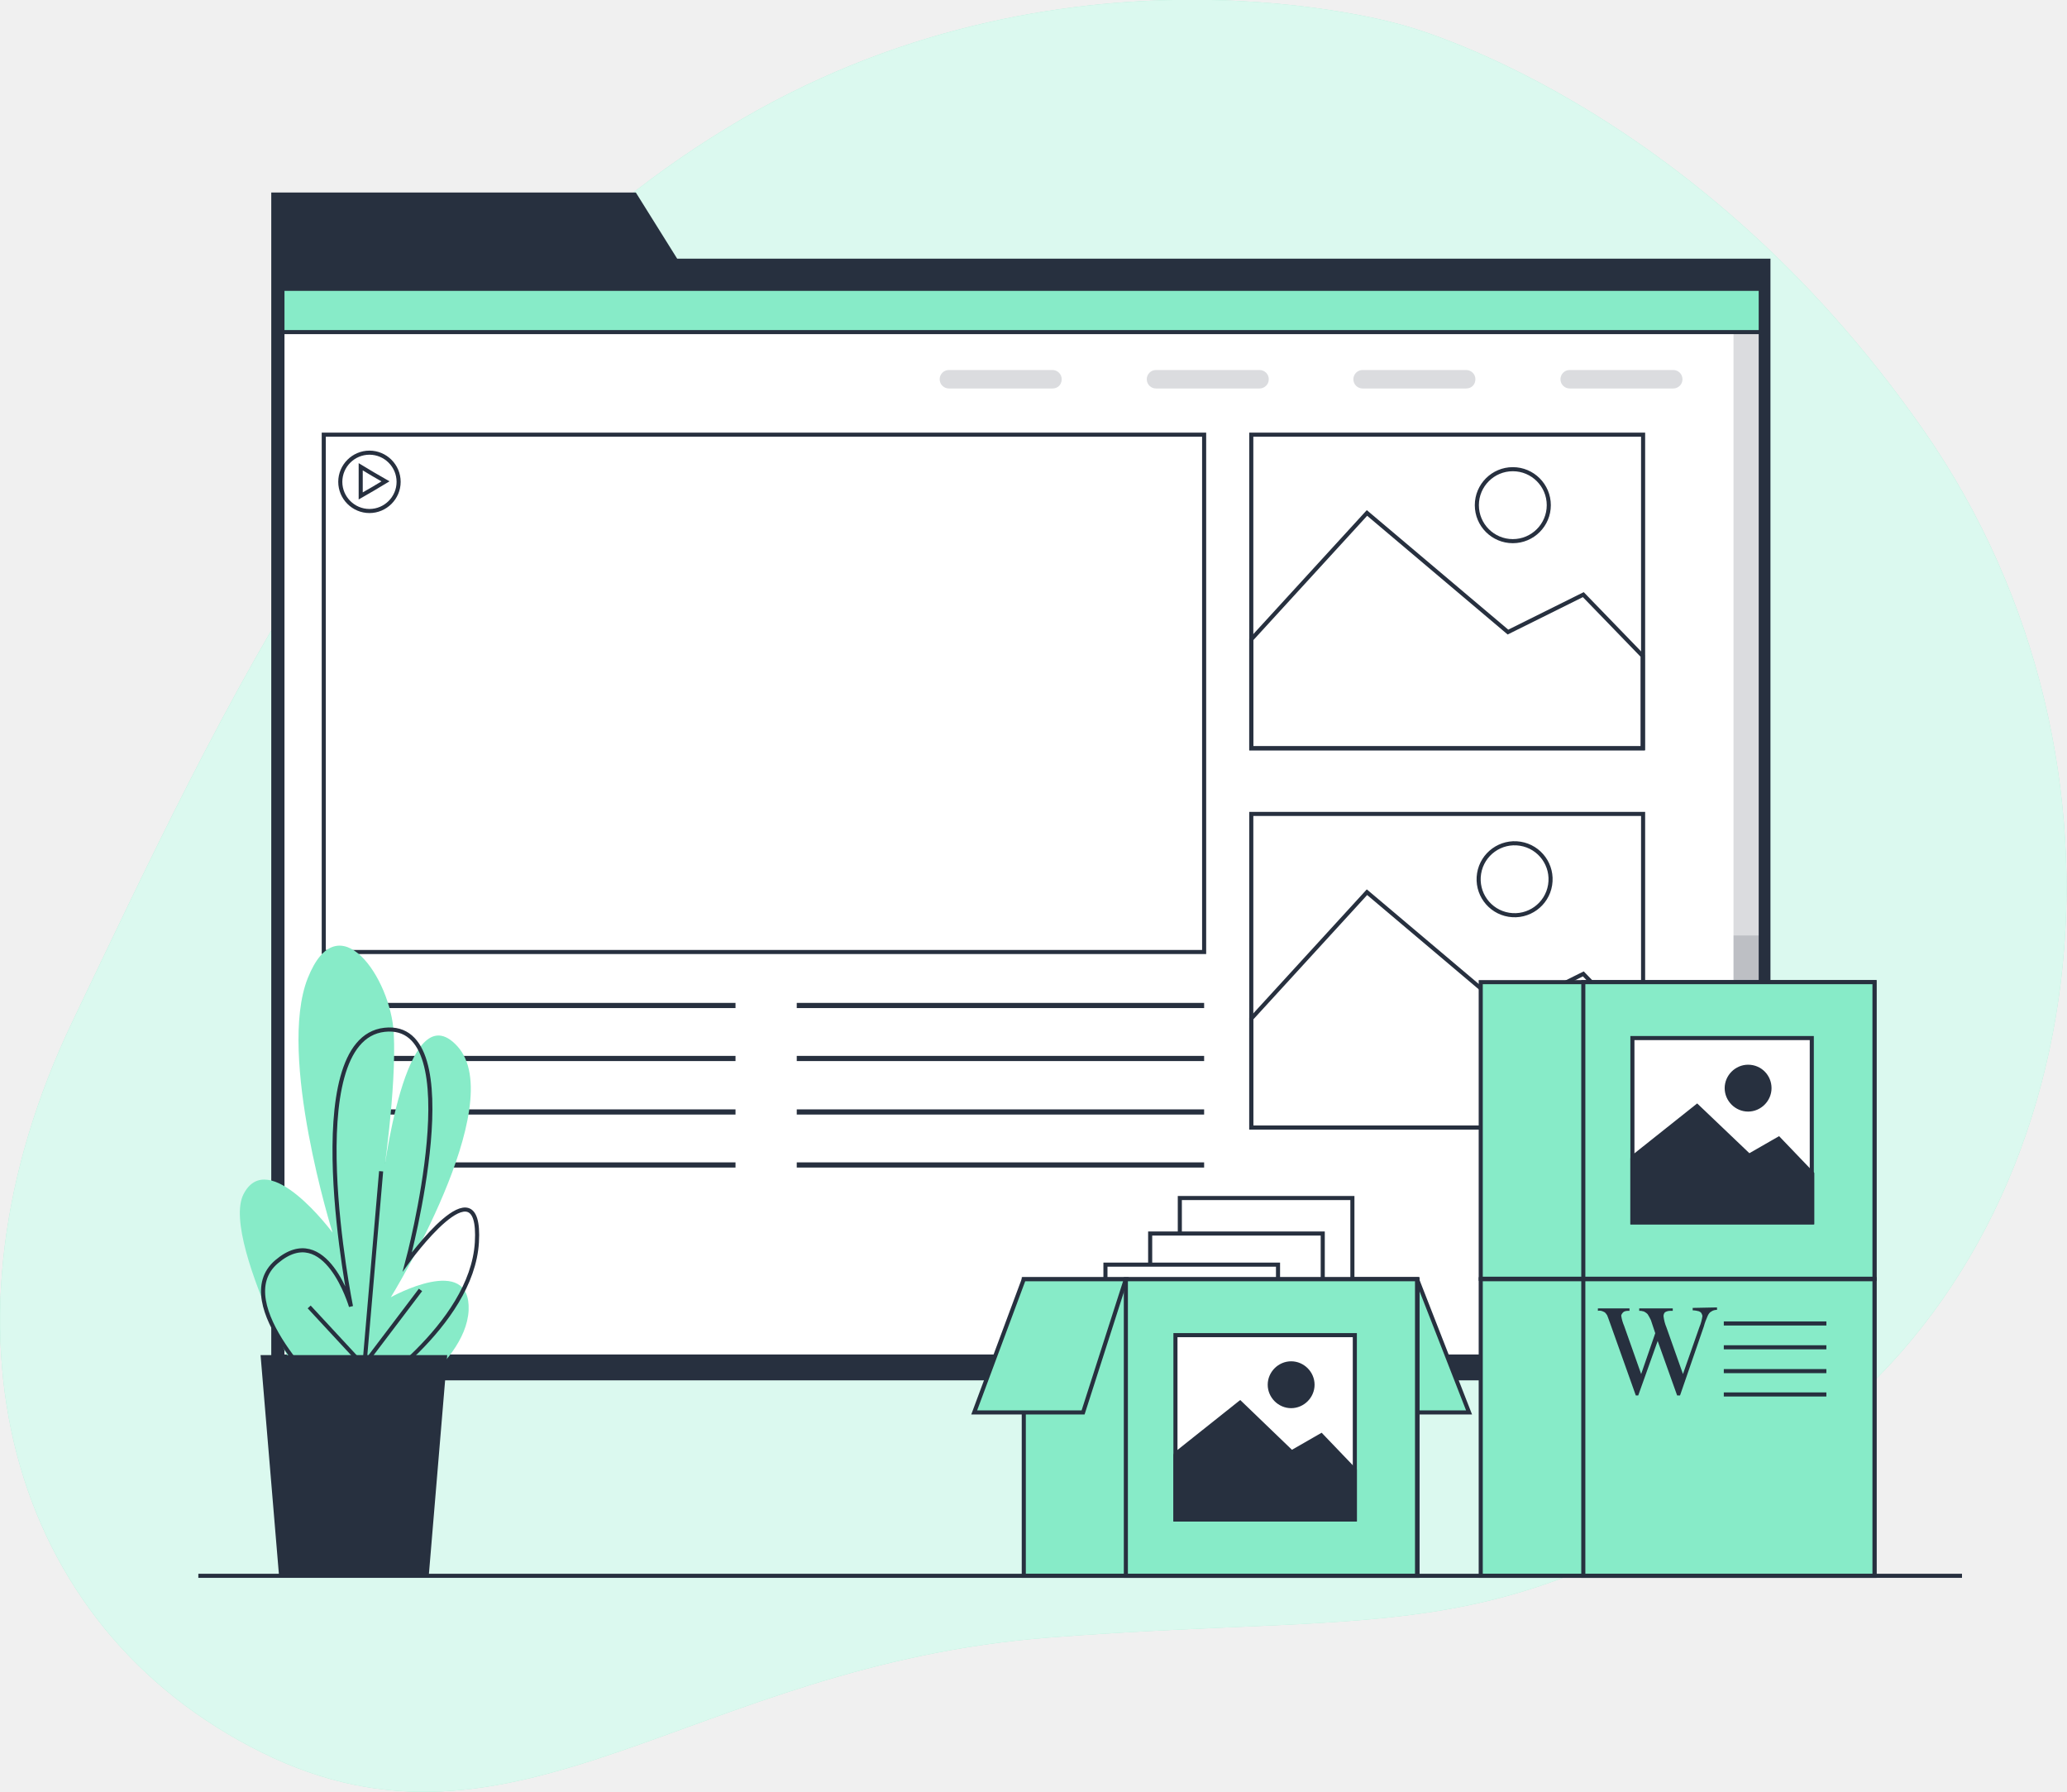
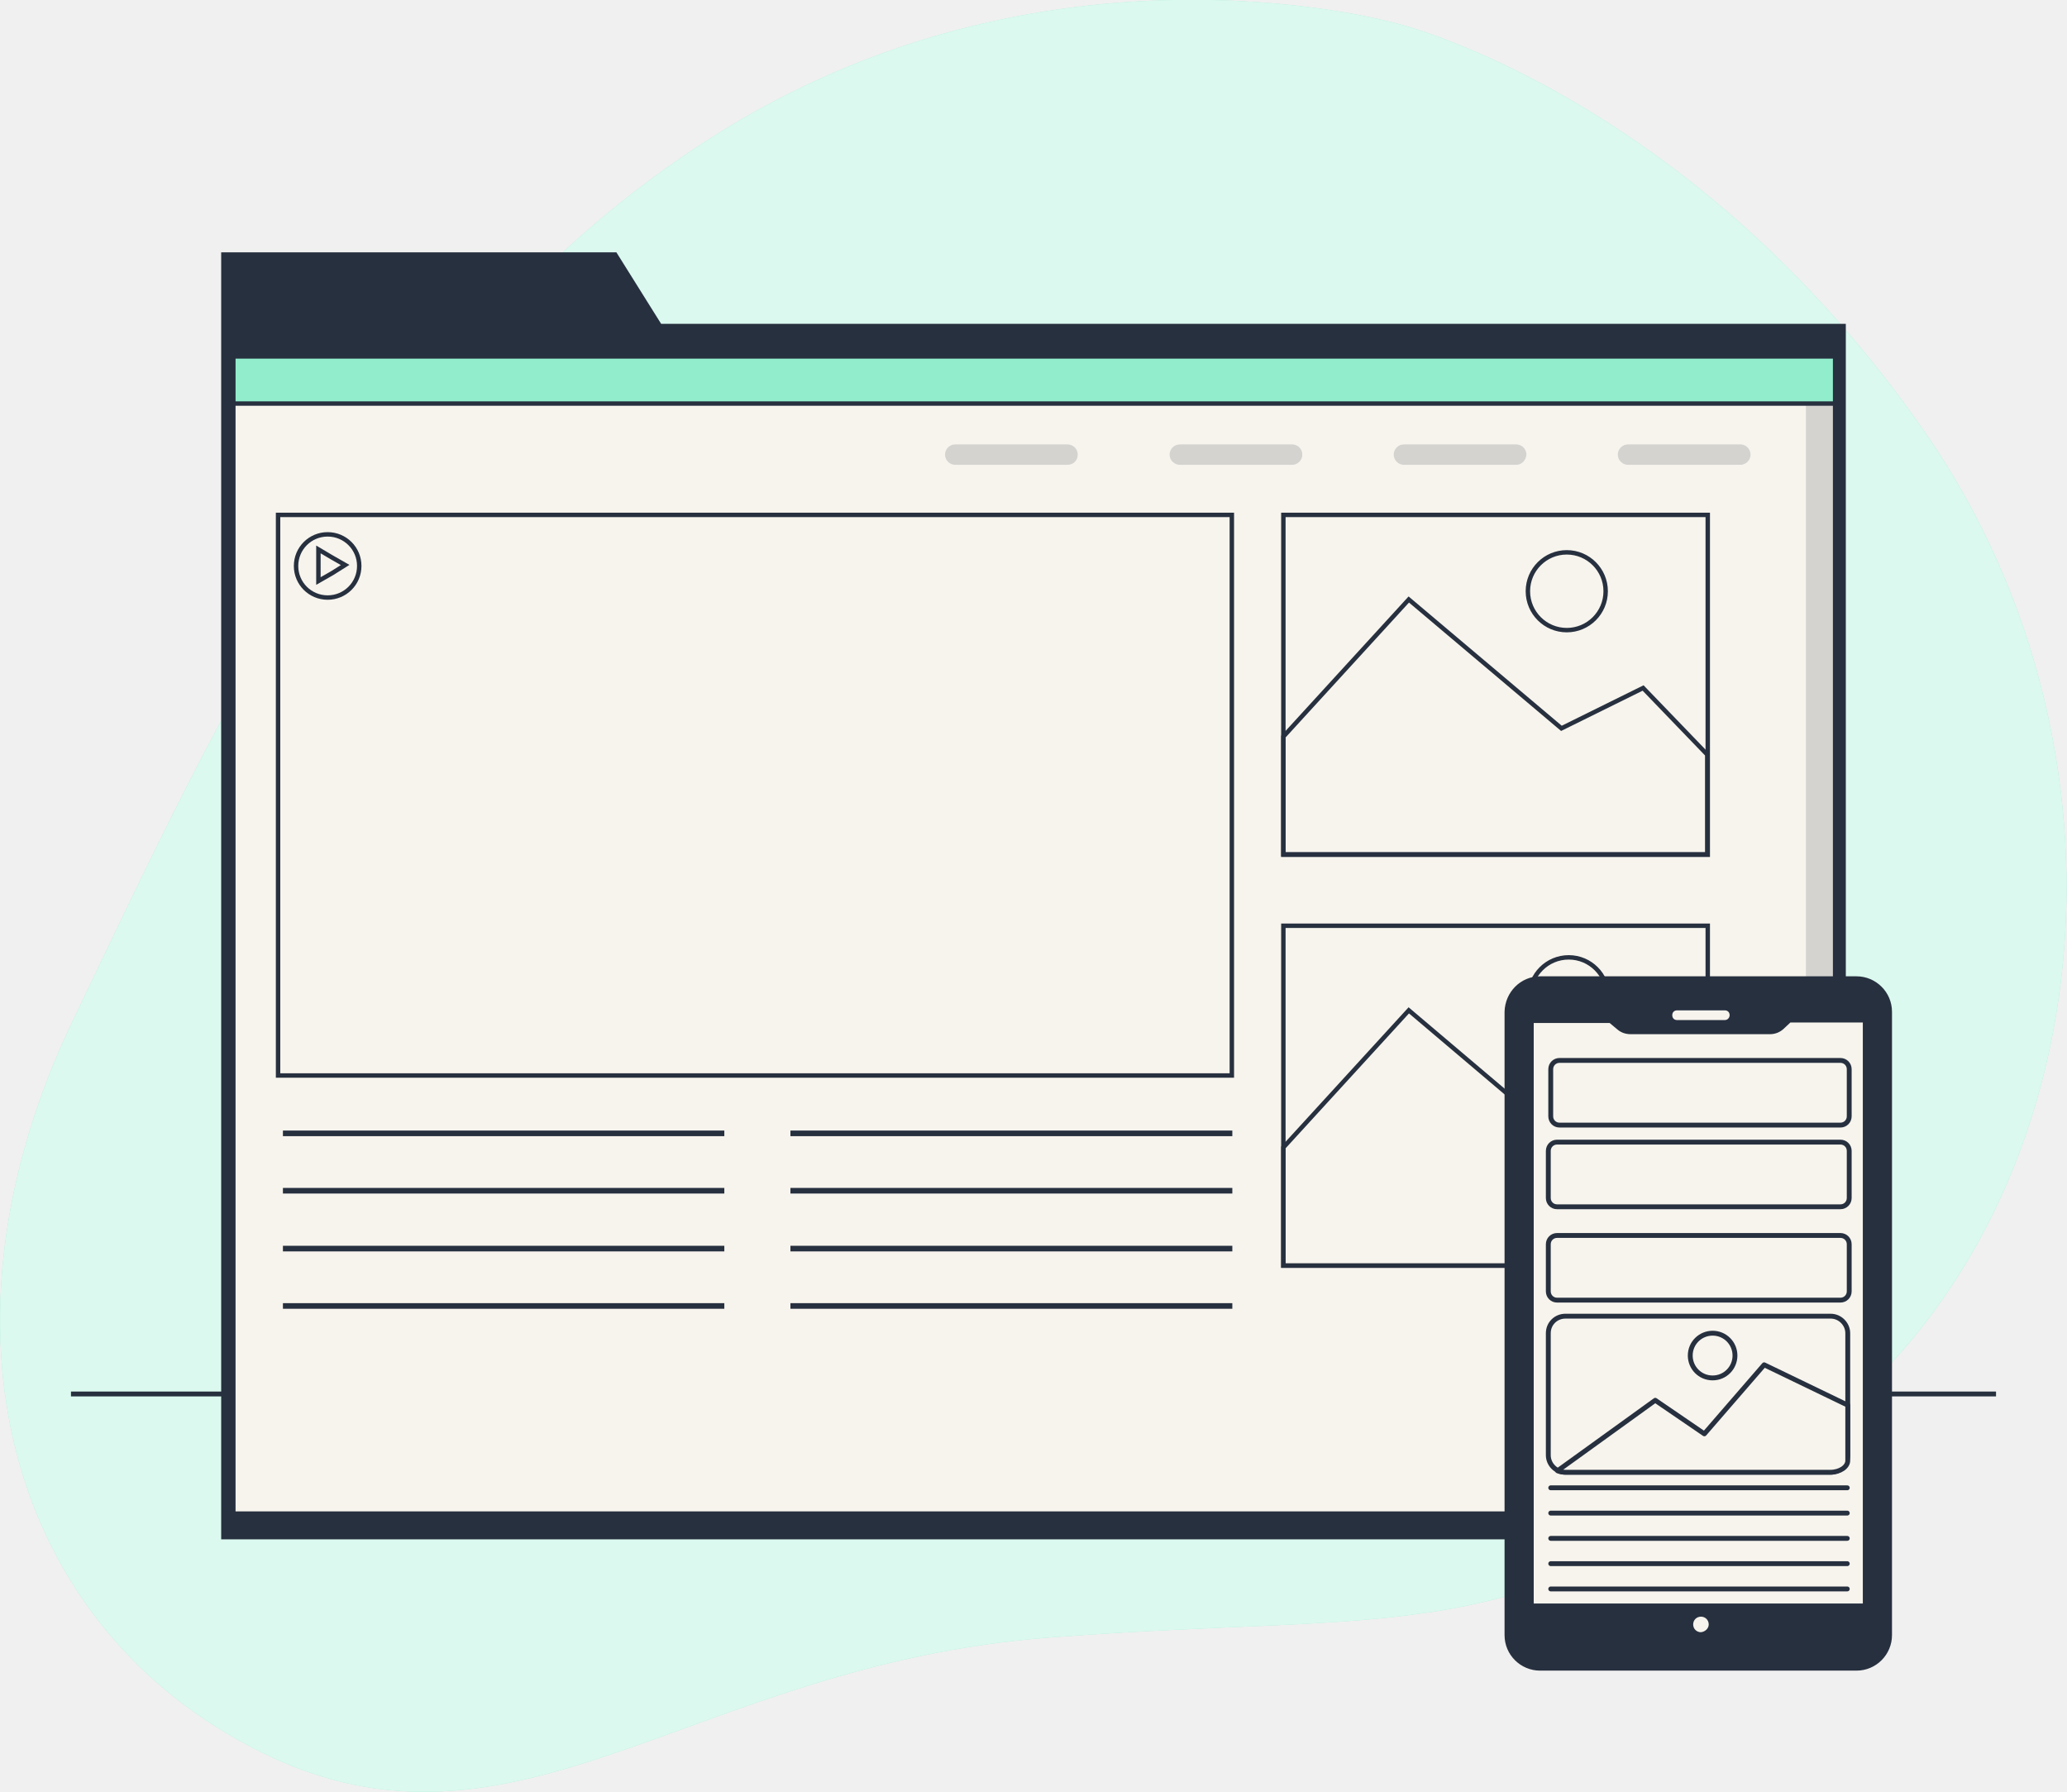
<svg xmlns="http://www.w3.org/2000/svg" xmlns:xlink="http://www.w3.org/1999/xlink" version="1.1" id="Camada_1" x="0px" y="0px" viewBox="0 0 425.2 368.5" style="enable-background:new 0 0 425.2 368.5;" xml:space="preserve">
  <style type="text/css">
	.st0{fill:#87EBC8;}
- 	.st1{opacity:0.7;fill:#FFFFFF;enable-background:new    ;}
- 	.st2{fill:#27303F;}
- 	.st3{fill:#FFFFFF;}
- 	.st4{clip-path:url(#SVGID_2_);}
- 	.st5{opacity:0.17;fill:#27303F;enable-background:new    ;}
- 	.st6{fill:#87EBC8;stroke:#27303F;stroke-width:0.84;stroke-miterlimit:10;}
- 	.st7{fill:none;stroke:#27303F;stroke-width:0.84;stroke-linecap:round;stroke-linejoin:round;}
- 	.st8{opacity:0.17;}
- 	.st9{fill:none;stroke:#27303F;stroke-width:0.84;stroke-miterlimit:10;}
- 	.st10{fill:none;stroke:#27303F;stroke-width:1.066;stroke-miterlimit:10;}
- 	.st11{fill:#FFFFFF;stroke:#27303F;stroke-width:0.84;stroke-miterlimit:10;}
- 	.st12{fill:#27303F;stroke:#27303F;stroke-width:0.84;stroke-miterlimit:10;}
+ 	.st1{opacity:0.7;enable-background:new    ;}
+ 	.st2{fill:#FFFFFF;}
+ 	.st3{fill:none;stroke:#27303F;stroke-width:0.84;stroke-miterlimit:10;}
+ 	.st4{fill:#27303F;}
+ 	.st5{fill:none;stroke:#27303F;stroke-miterlimit:10;}
+ 	.st6{fill:#F7F4ED;}
+ 	.st7{clip-path:url(#SVGID_2_);}
+ 	.st8{opacity:0.17;fill:#27303F;enable-background:new    ;}
+ 	.st9{fill:#91EDCC;stroke:#27303F;stroke-width:0.91;stroke-miterlimit:10;}
+ 	.st10{fill:none;stroke:#27303F;stroke-width:0.91;stroke-linecap:round;stroke-linejoin:round;}
+ 	.st11{opacity:0.17;}
+ 	.st12{fill:none;stroke:#27303F;stroke-width:0.91;stroke-miterlimit:10;}
+ 	.st13{fill:none;stroke:#27303F;stroke-width:1.155;stroke-miterlimit:10;}
+ 	.st14{fill:#27303F;stroke:#27303F;stroke-miterlimit:10;}
+ 	.st15{fill:#F7F4ED;stroke:#27303F;stroke-linecap:round;stroke-linejoin:round;}
+ 	.st16{fill:none;stroke:#27303F;stroke-linecap:round;stroke-linejoin:round;}
</style>
  <g id="freepik--background-simple--inject-67">
-     <path class="st0" d="M288.3,5.1c0,0-69.9-20.8-138.9,21.3S45.2,146.9,15,209.9S1.5,334.5,53.8,360.4   c52.3,25.9,88.3-17.9,161.9-23.6c73.6-5.7,93.4,3.6,154.7-40s73-139.9,25.3-208.3S288.3,5.1,288.3,5.1z" />
-     <path class="st1" d="M288.3,5.1c0,0-69.9-20.8-138.9,21.3S45.2,146.9,15,209.9S1.5,334.5,53.8,360.4   c52.3,25.9,88.3-17.9,161.9-23.6c73.6-5.7,93.4,3.6,154.7-40s73-139.9,25.3-208.3S288.3,5.1,288.3,5.1z" />
+     <path class="st0" d="M288.3,5.1c0,0-69.9-20.8-138.9,21.3S45.2,146.9,15,209.9S1.5,334.5,53.8,360.4s88.3-17.9,161.9-23.6   s93.4,3.6,154.7-40s73-139.9,25.3-208.3S288.3,5.1,288.3,5.1z" />
  </g>
+   <g id="freepik--background-simple--inject-67_1_" class="st1">
+     <path class="st2" d="M288.3,5.1c0,0-69.9-20.8-138.9,21.3S45.2,146.9,15,209.9S1.5,334.5,53.8,360.4s88.3-17.9,161.9-23.6   s93.4,3.6,154.7-40s73-139.9,25.3-208.3S288.3,5.1,288.3,5.1z" />
+   </g>
+   <g id="freepik--Plants--inject-67">
+     <path class="st0" d="M695.2,376.3c0,0-22.2-39.1-17.1-49c5.1-9.9,18.3,7.9,18.3,7.9s-11.4-36.4-5.1-52.3c6.3-15.9,17.1,0,17.7,11.3   c0.6,11.3-2.3,30.5-2.3,30.5s4.6-39.7,15.4-27.8c10.8,11.9-13.7,51.6-13.7,51.6s16.5-9.2,16,2.7c-0.6,11.9-19.9,22.5-19.9,22.5" />
+     <path class="st3" d="M695.4,369c0,0-20.6-19.2-10.5-27.8c10.1-8.6,15.3,9.2,15.3,9.2s-11.1-54.9,6.9-56.9s4.7,47.7,4.7,47.7   s15.3-21.2,14.3-4S702.4,369,702.4,369" />
+     <line class="st3" x1="705.5" y1="365.5" x2="691.6" y2="350.5" />
+     <line class="st3" x1="702.6" y1="366.7" x2="706.4" y2="322.6" />
+     <line class="st3" x1="702" y1="363.5" x2="714.5" y2="347" />
+     <polygon class="st4" points="720,360.4 681.6,360.4 685.4,405.8 716.2,405.8  " />
+   </g>
+   <line class="st5" x1="14.6" y1="286.7" x2="410.6" y2="286.7" />
  <g id="freepik--Page--inject-67">
-     <polygon class="st2" points="139.3,53.2 130.8,39.6 55.8,39.6 55.8,53.2 55.8,58.1 55.8,283.9 364.2,283.9 364.2,53.2  " />
-     <rect x="58.1" y="59.4" class="st3" width="304.1" height="219.6" />
+     <polygon class="st4" points="136,66.6 126.8,51.9 45.5,51.9 45.5,66.6 45.5,71.9 45.5,316.6 379.7,316.6 379.7,66.6  " />
+     <rect x="48" y="73.3" class="st6" width="329.5" height="238" />
    <g>
-       <defs>
-         <rect id="SVGID_1_" x="58.1" y="59.4" width="304.1" height="219.6" />
-       </defs>
-       <clipPath id="SVGID_2_">
-         <use xlink:href="#SVGID_1_" style="overflow:visible;" />
-       </clipPath>
-       <g class="st4">
-         <rect x="356.6" y="57.5" class="st5" width="7.1" height="223.1" />
-         <rect x="356.6" y="192.4" class="st5" width="7.1" height="86.4" />
-         <rect x="56.9" y="56.4" class="st6" width="305.7" height="11.9" />
+       <g>
+         <defs>
+           <rect id="SVGID_1_" x="48" y="73.3" width="329.5" height="238" />
+         </defs>
+         <clipPath id="SVGID_2_">
+           <use xlink:href="#SVGID_1_" style="overflow:visible;" />
+         </clipPath>
+         <g class="st7">
+           <rect x="371.5" y="71.3" class="st8" width="7.7" height="241.7" />
+           <rect x="371.5" y="217.5" class="st8" width="7.7" height="93.6" />
+           <rect x="46.7" y="70.1" class="st9" width="331.3" height="12.9" />
+         </g>
      </g>
    </g>
-     <rect x="58.1" y="59.4" class="st7" width="304.1" height="219.6" />
-     <g class="st8">
-       <path class="st2" d="M216.5,79.9h-21.3c-1,0-1.9-0.8-1.9-1.9c0,0,0,0,0,0l0,0c0-1,0.8-1.9,1.9-1.9h21.3c1,0,1.9,0.8,1.9,1.9    c0,0,0,0,0,0l0,0C218.4,79.1,217.6,79.9,216.5,79.9C216.6,79.9,216.6,79.9,216.5,79.9z" />
-       <path class="st2" d="M259.1,79.9h-21.3c-1,0-1.9-0.8-1.9-1.9c0,0,0,0,0,0l0,0c0-1,0.8-1.9,1.9-1.9l0,0h21.3c1,0,1.9,0.8,1.9,1.9    c0,0,0,0,0,0l0,0C261,79.1,260.1,79.9,259.1,79.9z" />
-       <path class="st2" d="M301.6,79.9h-21.3c-1,0-1.9-0.8-1.9-1.9l0,0c0-1,0.8-1.9,1.9-1.9c0,0,0,0,0,0h21.3c1,0,1.9,0.8,1.9,1.9    c0,0,0,0,0,0l0,0C303.5,79.1,302.7,79.9,301.6,79.9z" />
-       <path class="st2" d="M344.2,79.9h-21.3c-1,0-1.9-0.8-1.9-1.9l0,0c0-1,0.8-1.9,1.9-1.9c0,0,0,0,0,0h21.3c1,0,1.9,0.8,1.9,1.9    c0,0,0,0,0,0l0,0C346.1,79.1,345.2,79.9,344.2,79.9C344.2,79.9,344.2,79.9,344.2,79.9z" />
+     <rect x="48" y="73.3" class="st10" width="329.5" height="238" />
+     <g class="st11">
+       <path class="st4" d="M219.6,95.6h-23.1c-1.1,0-2.1-0.9-2.1-2.1l0,0l0,0c0-1.1,0.9-2.1,2.1-2.1h23.1c1.1,0,2.1,0.9,2.1,2.1l0,0l0,0    C221.7,94.7,220.8,95.6,219.6,95.6C219.8,95.6,219.8,95.6,219.6,95.6z" />
+       <path class="st4" d="M265.8,95.6h-23.1c-1.1,0-2.1-0.9-2.1-2.1l0,0l0,0c0-1.1,0.9-2.1,2.1-2.1l0,0h23.1c1.1,0,2.1,0.9,2.1,2.1l0,0    l0,0C267.9,94.7,266.9,95.6,265.8,95.6z" />
+       <path class="st4" d="M311.9,95.6h-23.1c-1.1,0-2.1-0.9-2.1-2.1l0,0c0-1.1,0.9-2.1,2.1-2.1l0,0h23.1c1.1,0,2.1,0.9,2.1,2.1l0,0l0,0    C313.9,94.7,313,95.6,311.9,95.6z" />
+       <path class="st4" d="M358,95.6h-23.1c-1.1,0-2.1-0.9-2.1-2.1l0,0c0-1.1,0.9-2.1,2.1-2.1l0,0H358c1.1,0,2.1,0.9,2.1,2.1l0,0l0,0    C360.1,94.7,359.1,95.6,358,95.6L358,95.6z" />
    </g>
-     <rect x="66.6" y="89.4" class="st9" width="181.1" height="106.4" />
-     <line class="st10" x1="67.5" y1="206.8" x2="151.3" y2="206.8" />
-     <line class="st10" x1="67.5" y1="217.7" x2="151.3" y2="217.7" />
-     <line class="st10" x1="67.5" y1="228.7" x2="151.3" y2="228.7" />
-     <line class="st10" x1="67.5" y1="239.6" x2="151.3" y2="239.6" />
-     <line class="st10" x1="163.9" y1="206.8" x2="247.7" y2="206.8" />
-     <line class="st10" x1="163.9" y1="217.7" x2="247.7" y2="217.7" />
-     <line class="st10" x1="163.9" y1="228.7" x2="247.7" y2="228.7" />
-     <line class="st10" x1="163.9" y1="239.6" x2="247.7" y2="239.6" />
-     <path class="st9" d="M76,93.1c-3.3,0-6,2.7-6,6c0,3.3,2.7,6,6,6s6-2.7,6-6l0,0C82,95.8,79.3,93.1,76,93.1z M76.8,100.5l-2.6,1.5v-6   l2.5,1.5l2.6,1.5L76.8,100.5z" />
-     <rect x="257.4" y="89.4" class="st9" width="80.6" height="64.5" />
-     <polygon class="st9" points="337.9,134.9 325.7,122.3 310.2,130 281.2,105.5 257.4,131.5 257.4,153.9 337.9,153.9  " />
-     <circle class="st9" cx="311.2" cy="103.9" r="7.4" />
-     <rect x="257.4" y="167.4" class="st9" width="80.6" height="64.5" />
-     <polygon class="st9" points="337.9,212.9 325.7,200.3 310.2,208 281.2,183.5 257.4,209.5 257.4,231.9 337.9,231.9  " />
-     <ellipse transform="matrix(0.1595 -0.9872 0.9872 0.1595 83.2823 459.594)" class="st9" cx="311.6" cy="180.9" rx="7.4" ry="7.4" />
+     <rect x="57.2" y="105.9" class="st12" width="196.2" height="115.3" />
+     <line class="st13" x1="58.2" y1="233.1" x2="149" y2="233.1" />
+     <line class="st13" x1="58.2" y1="244.9" x2="149" y2="244.9" />
+     <line class="st13" x1="58.2" y1="256.8" x2="149" y2="256.8" />
+     <line class="st13" x1="58.2" y1="268.6" x2="149" y2="268.6" />
+     <line class="st13" x1="162.6" y1="233.1" x2="253.5" y2="233.1" />
+     <line class="st13" x1="162.6" y1="244.9" x2="253.5" y2="244.9" />
+     <line class="st13" x1="162.6" y1="256.8" x2="253.5" y2="256.8" />
+     <line class="st13" x1="162.6" y1="268.6" x2="253.5" y2="268.6" />
+     <path class="st12" d="M67.4,109.9c-3.6,0-6.5,2.9-6.5,6.5c0,3.6,2.9,6.5,6.5,6.5s6.5-2.9,6.5-6.5l0,0   C73.9,112.8,71,109.9,67.4,109.9z M68.3,117.9l-2.8,1.6V113l2.7,1.6l2.8,1.6L68.3,117.9z" />
+     <rect x="264" y="105.9" class="st12" width="87.3" height="69.9" />
+     <polygon class="st12" points="351.2,155.2 338,141.5 321.2,149.8 289.8,123.3 264,151.5 264,175.7 351.2,175.7  " />
+     <circle class="st12" cx="322.3" cy="121.6" r="8" />
+     <rect x="264" y="190.4" class="st12" width="87.3" height="69.9" />
+     <polygon class="st12" points="351.2,239.7 338,226 321.2,234.4 289.8,207.8 264,236 264,260.3 351.2,260.3  " />
+     <ellipse class="st12" cx="322.7" cy="204.9" rx="8" ry="8" />
  </g>
-   <g id="freepik--Plants--inject-67">
-     <path class="st0" d="M67.2,294.6c0,0-22.2-39.1-17.1-49c5.1-9.9,18.3,7.9,18.3,7.9s-11.4-36.4-5.1-52.3s17.1,0,17.7,11.3   c0.6,11.3-2.3,30.5-2.3,30.5s4.6-39.7,15.4-27.8c10.8,11.9-13.7,51.6-13.7,51.6s16.5-9.2,16,2.7c-0.6,11.9-19.9,22.5-19.9,22.5" />
-     <path class="st9" d="M67.4,287.3c0,0-20.6-19.2-10.5-27.8c10.1-8.6,15.3,9.2,15.3,9.2s-11.1-54.9,6.9-56.9c18-2,4.7,47.7,4.7,47.7   s15.3-21.2,14.3-4s-23.7,31.8-23.7,31.8" />
-     <line class="st9" x1="77.5" y1="283.8" x2="63.6" y2="268.8" />
-     <line class="st9" x1="74.6" y1="285" x2="78.4" y2="240.9" />
-     <line class="st9" x1="74" y1="281.8" x2="86.5" y2="265.3" />
-     <polygon class="st2" points="92,278.7 53.6,278.7 57.4,324.1 88.2,324.1  " />
-   </g>
-   <g id="freepik--Boxes--inject-67">
-     <polygon class="st6" points="291.5,263.1 302.2,290.5 279.7,290.5 270.4,263.1  " />
-     <rect x="242.7" y="246.4" class="st11" width="35.5" height="32.6" />
-     <rect x="236.6" y="253.7" class="st11" width="35.5" height="32.6" />
-     <rect x="227.4" y="260.1" class="st11" width="35.5" height="32.6" />
-     <rect x="211.7" y="265.7" class="st11" width="35.5" height="32.6" />
-     <rect x="210.6" y="263.1" class="st6" width="81" height="61" />
-     <rect x="231.6" y="263.1" class="st6" width="59.9" height="61" />
-     <polygon class="st6" points="231.6,263.1 222.8,290.5 200.4,290.5 210.6,263.1  " />
-     <rect x="241.8" y="274.6" class="st11" width="36.9" height="37.9" />
-     <polygon class="st12" points="278.7,302.4 271.8,295.2 265.7,298.7 255.1,288.5 241.9,299 241.8,299.3 241.8,312.5 278.7,312.5     " />
-     <path class="st12" d="M270,284.8c0,2.4-2,4.4-4.4,4.4c-2.4,0-4.4-2-4.4-4.4c0-2.4,2-4.4,4.4-4.4S270,282.4,270,284.8   C270,284.8,270,284.8,270,284.8z" />
-     <rect x="336.7" y="246.4" class="st11" width="35.5" height="32.6" />
-     <rect x="330.7" y="253.7" class="st11" width="35.5" height="32.6" />
-     <rect x="321.5" y="260.1" class="st11" width="35.5" height="32.6" />
-     <rect x="305.7" y="265.7" class="st11" width="35.5" height="32.6" />
-     <rect x="304.6" y="263.1" class="st6" width="81" height="61" />
-     <rect x="325.7" y="263.1" class="st6" width="59.9" height="61" />
-     <path class="st2" d="M353.2,268.9v0.5c-0.4,0-0.8,0.1-1.1,0.3c-0.4,0.2-0.6,0.5-0.8,0.9c-0.3,0.7-0.6,1.4-0.8,2.2l-4.9,14.2H345   l-4-11.2l-4,11.2h-0.5l-5.2-14.6c-0.4-1.1-0.6-1.7-0.7-1.9c-0.2-0.3-0.4-0.6-0.7-0.7c-0.4-0.2-0.8-0.3-1.2-0.2v-0.5h6.5v0.5h-0.3   c-0.4,0-0.8,0.1-1,0.3c-0.2,0.2-0.4,0.5-0.4,0.7c0.1,0.7,0.3,1.4,0.6,2.1l3.5,9.9l2.9-8.4l-0.5-1.5l-0.4-1.2   c-0.2-0.4-0.4-0.8-0.6-1.1c-0.1-0.2-0.3-0.3-0.4-0.4c-0.2-0.1-0.4-0.3-0.6-0.3c-0.3-0.1-0.5-0.1-0.8-0.1v-0.5h6.9v0.5h-0.5   c-0.4,0-0.8,0.1-1.1,0.3c-0.2,0.2-0.3,0.5-0.3,0.8c0.1,0.8,0.3,1.6,0.6,2.3l3.4,9.6l3.4-9.7c0.3-0.7,0.5-1.5,0.6-2.2   c0-0.2-0.1-0.4-0.2-0.6c-0.1-0.2-0.3-0.3-0.5-0.4c-0.4-0.1-0.8-0.2-1.3-0.2v-0.5L353.2,268.9z" />
-     <line class="st9" x1="354.6" y1="272.2" x2="375.7" y2="272.2" />
-     <line class="st9" x1="354.6" y1="277.1" x2="375.7" y2="277.1" />
-     <line class="st9" x1="354.6" y1="282" x2="375.7" y2="282" />
-     <line class="st9" x1="354.6" y1="286.8" x2="375.7" y2="286.8" />
-     <rect x="305.7" y="204.7" class="st11" width="35.5" height="32.6" />
-     <rect x="304.6" y="202" class="st6" width="81" height="61" />
-     <rect x="325.7" y="202" class="st6" width="59.9" height="61" />
-     <rect x="335.8" y="213.5" class="st11" width="36.9" height="37.9" />
-     <polygon class="st12" points="372.8,241.4 365.9,234.2 359.8,237.7 349.1,227.5 335.9,238 335.8,238.3 335.8,251.4 372.8,251.4     " />
-     <path class="st12" d="M364,223.8c0,2.4-2,4.4-4.4,4.4c-2.4,0-4.4-2-4.4-4.4c0-2.4,2-4.4,4.4-4.4C362.1,219.4,364,221.4,364,223.8   C364,223.8,364,223.8,364,223.8z" />
-   </g>
-   <g id="freepik--Floor--inject-67">
-     <line class="st9" x1="403.6" y1="324.1" x2="40.8" y2="324.1" />
+   <g>
+     <path class="st14" d="M316.8,201.3h65.1c3.7,0,6.8,3,6.8,6.8v128.2c0,3.7-3,6.8-6.8,6.8h-65.1c-3.7,0-6.8-3-6.8-6.8V208.1   C310.1,204.3,313.1,201.3,316.8,201.3z" />
+     <path class="st6" d="M354.8,209.8H345c-0.6,0-1-0.4-1-1l0,0c0-0.6,0.4-1,1-1h9.8c0.6,0,1,0.4,1,1l0,0   C355.8,209.3,355.4,209.8,354.8,209.8z" />
+     <path class="st15" d="M383.7,330.3H315V209.9h16.3l1.8,1.5c0.6,0.5,1.4,0.8,2.3,0.8h28.7c0.9,0,1.7-0.3,2.4-0.9l1.6-1.5h15.6   L383.7,330.3z" />
+     <path class="st6" d="M351.5,334.1c0-0.9-0.7-1.6-1.6-1.6s-1.6,0.7-1.6,1.6c0,0.9,0.7,1.6,1.6,1.6c0,0,0,0,0,0   C350.8,335.6,351.5,334.9,351.5,334.1C351.5,334.1,351.5,334.1,351.5,334.1z" />
+     <line class="st16" x1="380" y1="306" x2="319" y2="306" />
+     <line class="st16" x1="380" y1="311.2" x2="319" y2="311.2" />
+     <line class="st16" x1="380" y1="316.4" x2="319" y2="316.4" />
+     <line class="st16" x1="380" y1="321.6" x2="319" y2="321.6" />
+     <line class="st16" x1="380" y1="326.8" x2="319" y2="326.8" />
+     <path class="st15" d="M320.8,218.1h57.8c1,0,1.8,0.8,1.8,1.8v9.7c0,1-0.8,1.8-1.8,1.8h-57.8c-1,0-1.8-0.8-1.8-1.8v-9.7   C319,218.9,319.8,218.1,320.8,218.1z" />
+     <path class="st15" d="M320.3,234.9h58.3c1,0,1.8,0.8,1.8,1.8v9.7c0,1-0.8,1.8-1.8,1.8h-58.3c-1,0-1.8-0.8-1.8-1.8v-9.7   C318.5,235.7,319.3,234.9,320.3,234.9z" />
+     <path class="st15" d="M320.3,254.1h58.3c1,0,1.8,0.8,1.8,1.8v9.7c0,1-0.8,1.8-1.8,1.8h-58.3c-1,0-1.8-0.8-1.8-1.8v-9.7   C318.5,254.9,319.3,254.1,320.3,254.1z" />
+     <path class="st15" d="M322,270.7h54.6c1.9,0,3.5,1.6,3.5,3.5v25.1c0,1.9-1.6,3.5-3.5,3.5H322c-1.9,0-3.5-1.6-3.5-3.5v-25.1   C318.5,272.2,320.1,270.7,322,270.7z" />
+     <path class="st15" d="M356.9,278.8c0-2.5-2-4.6-4.6-4.6c-2.5,0-4.6,2-4.6,4.6c0,2.5,2,4.6,4.6,4.6   C354.9,283.4,356.9,281.3,356.9,278.8L356.9,278.8z" />
+     <path class="st15" d="M322.1,302.8h54.4c2,0,3.6-1.1,3.6-2.4V289l-17.2-8.3l-12.3,14.2l-10.1-6.9l-20.1,14.5   C320.9,302.7,321.5,302.8,322.1,302.8z" />
  </g>
</svg>
